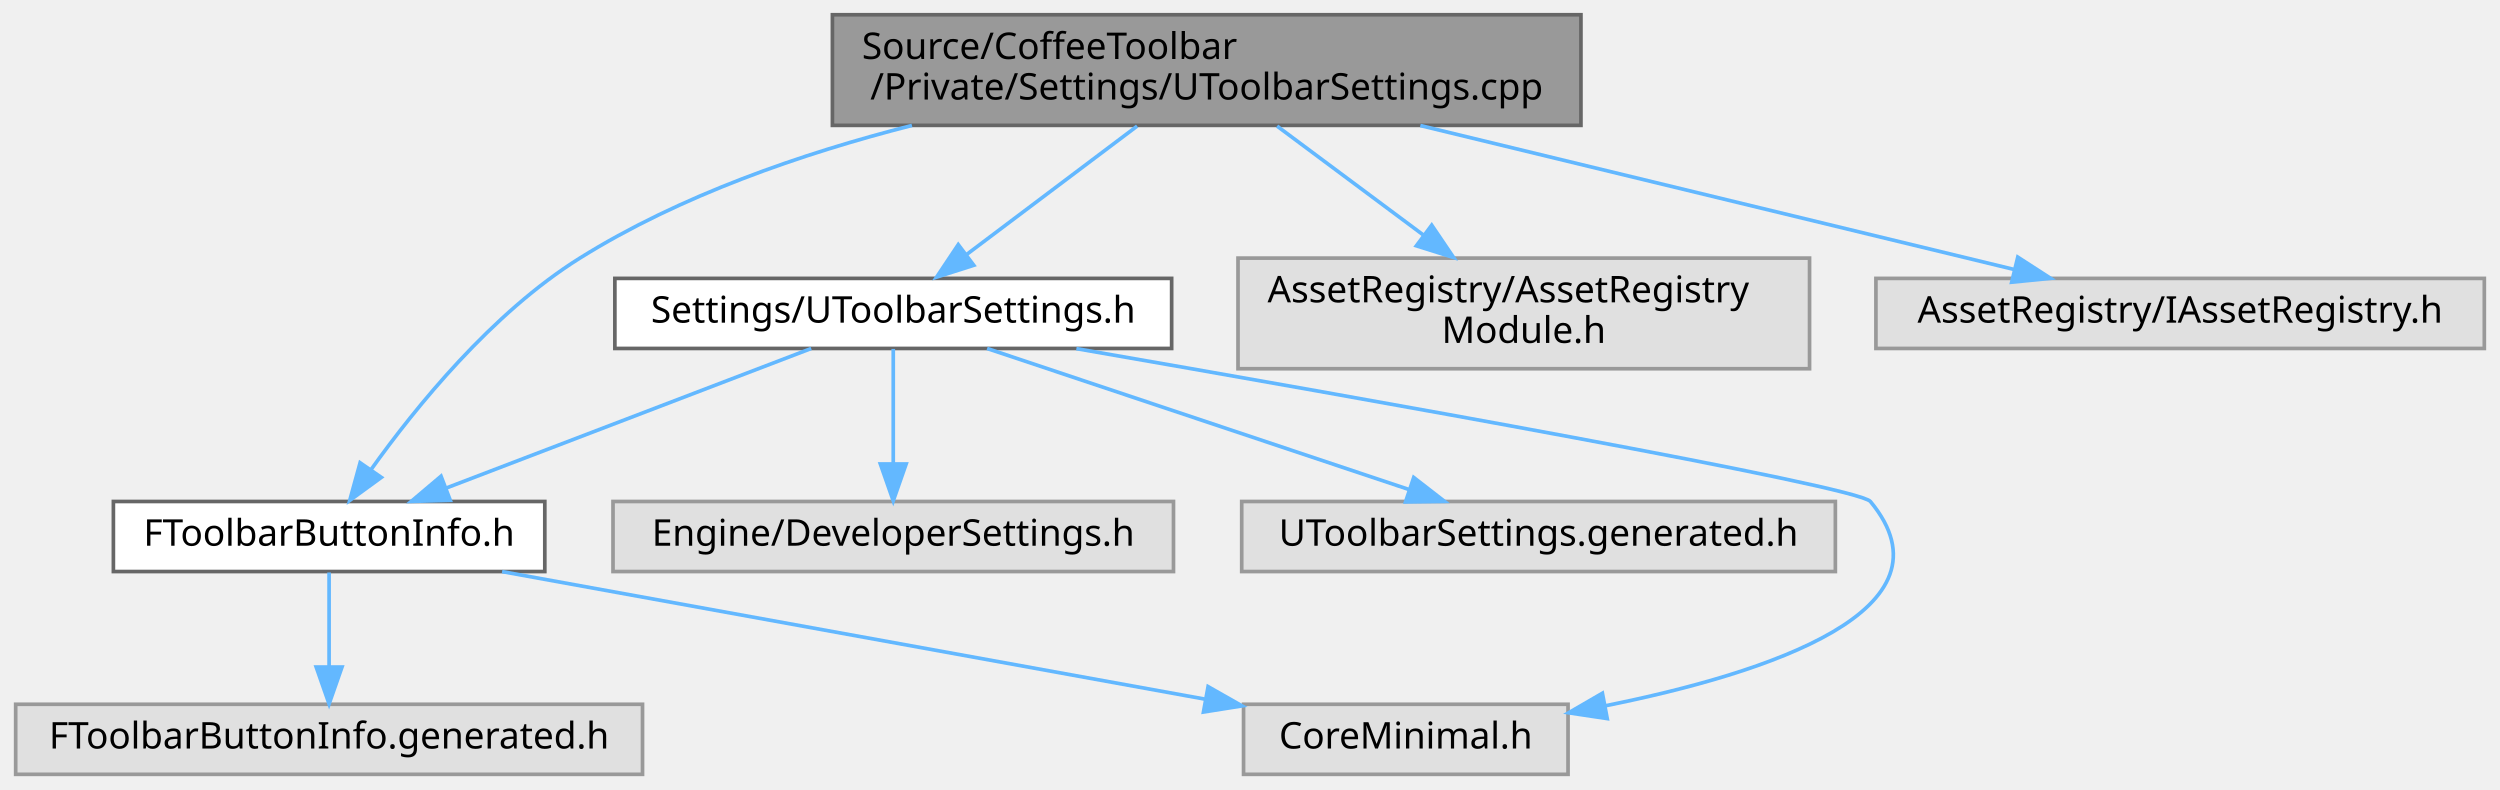
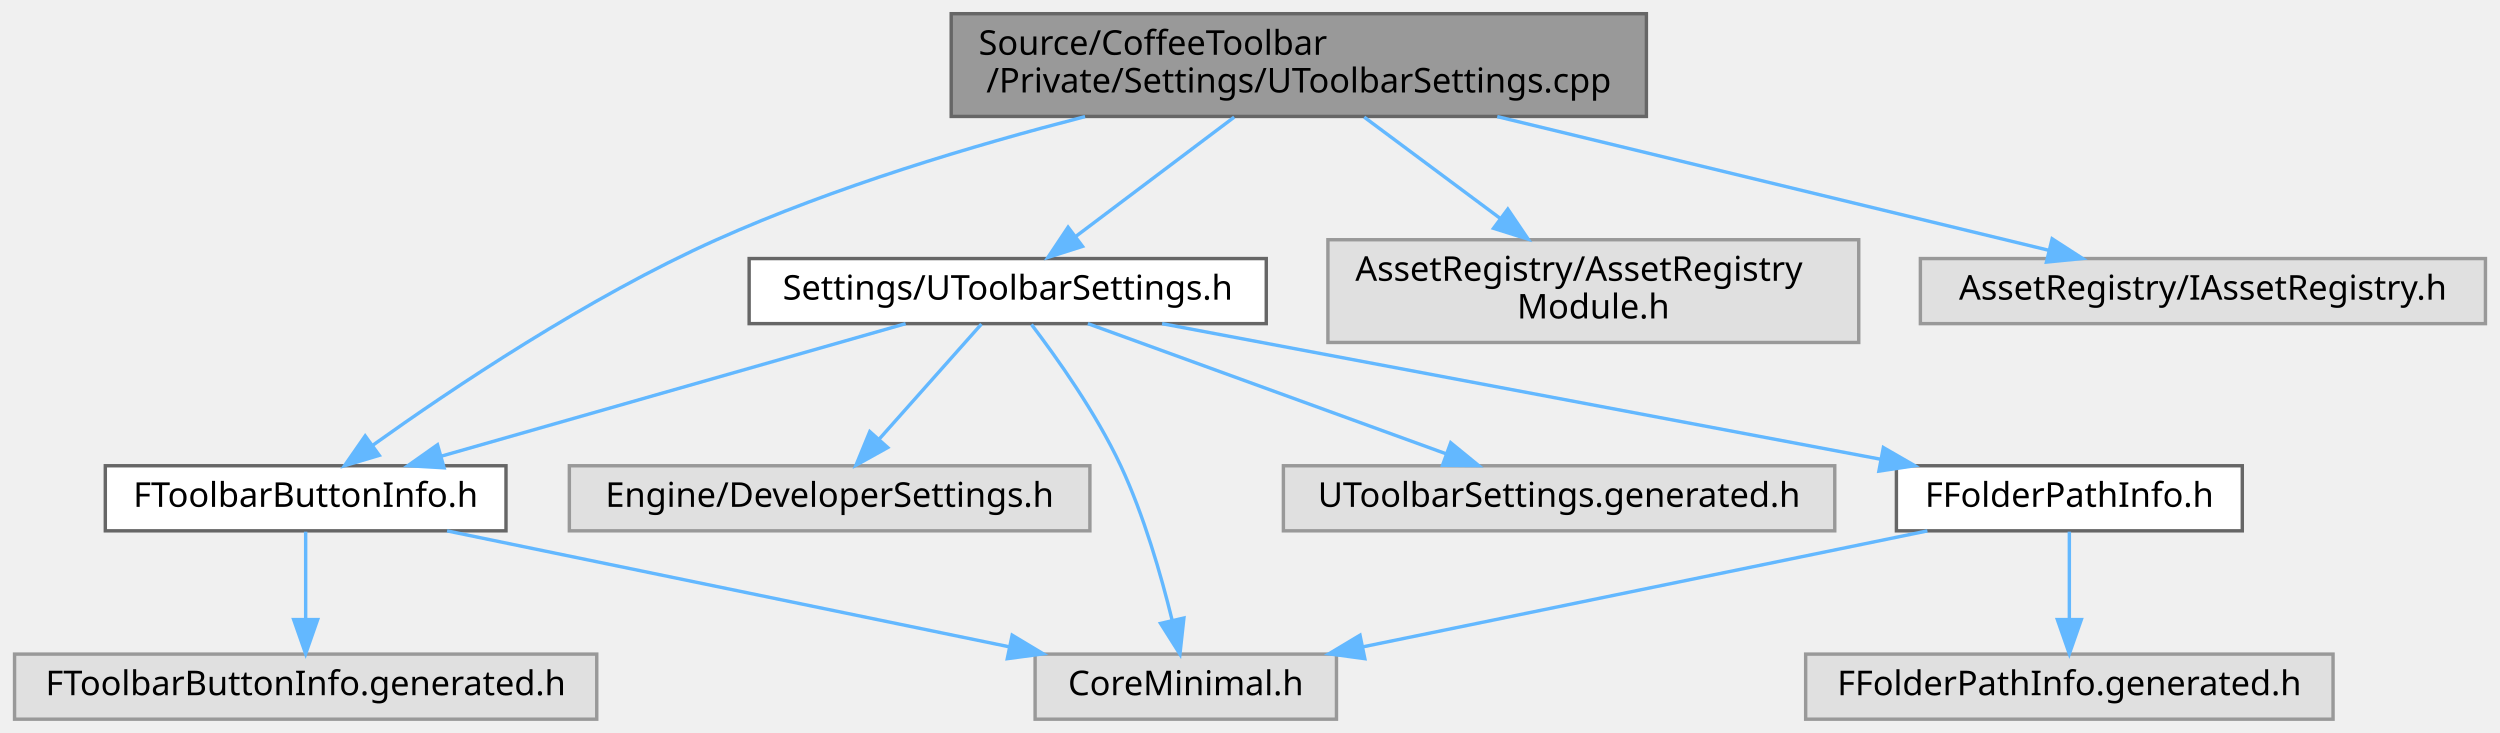
- <svg xmlns="http://www.w3.org/2000/svg" xmlns:xlink="http://www.w3.org/1999/xlink" width="678pt" height="214pt" viewBox="0.00 0.00 677.50 214.00">
+ <svg xmlns="http://www.w3.org/2000/svg" xmlns:xlink="http://www.w3.org/1999/xlink" width="730pt" height="214pt" viewBox="0.00 0.00 729.50 214.00">
  <g id="graph0" class="graph" transform="scale(1 1) rotate(0) translate(4 210)">
    <g id="Node000001" class="node">
      <g id="a_Node000001">
        <a xlink:title="Coffee Toolbar 플러그인의 설정 헬퍼 기능을 구현합니다.">
-           <polygon fill="#999999" stroke="#666666" points="424.5,-206 221.5,-206 221.5,-176 424.5,-176 424.5,-206" />
-           <text text-anchor="start" x="229.5" y="-194" font-family="Malgun Gothic" font-size="10.00">Source/CoffeeToolbar</text>
-           <text text-anchor="middle" x="323" y="-183" font-family="Malgun Gothic" font-size="10.00">/Private/Settings/UToolbarSettings.cpp</text>
+           <polygon fill="#999999" stroke="#666666" points="476.5,-206 273.5,-206 273.5,-176 476.5,-176 476.5,-206" />
+           <text text-anchor="start" x="281.5" y="-194" font-family="Malgun Gothic" font-size="10.00">Source/CoffeeToolbar</text>
+           <text text-anchor="middle" x="375" y="-183" font-family="Malgun Gothic" font-size="10.00">/Private/Settings/UToolbarSettings.cpp</text>
        </a>
      </g>
    </g>
    <g id="Node000002" class="node">
      <g id="a_Node000002">
        <a xlink:href="UToolbarSettings_8h.html" target="_top" xlink:title="Coffee Toolbar 플러그인을 구성하기 위한 개발자 설정을 선언합니다.">
-           <polygon fill="white" stroke="#666666" points="313.5,-134.5 162.5,-134.5 162.5,-115.5 313.5,-115.5 313.5,-134.5" />
-           <text text-anchor="middle" x="238" y="-122.5" font-family="Malgun Gothic" font-size="10.00">Settings/UToolbarSettings.h</text>
+           <polygon fill="white" stroke="#666666" points="365.5,-134.5 214.5,-134.5 214.5,-115.5 365.5,-115.5 365.5,-134.5" />
+           <text text-anchor="middle" x="290" y="-122.5" font-family="Malgun Gothic" font-size="10.00">Settings/UToolbarSettings.h</text>
        </a>
      </g>
    </g>
    <g id="edge1_Node000001_Node000002" class="edge">
      <g id="a_edge1_Node000001_Node000002">
        <a xlink:title=" ">
-           <path fill="none" stroke="#63b8ff" d="M304.14,-175.8C290.36,-165.43 271.74,-151.4 257.76,-140.88" />
-           <polygon fill="#63b8ff" stroke="#63b8ff" points="259.84,-138.06 249.75,-134.84 255.63,-143.66 259.84,-138.06" />
+           <path fill="none" stroke="#63b8ff" d="M356.14,-175.8C342.36,-165.43 323.74,-151.4 309.76,-140.88" />
+           <polygon fill="#63b8ff" stroke="#63b8ff" points="311.84,-138.06 301.75,-134.84 307.63,-143.66 311.84,-138.06" />
        </a>
      </g>
    </g>
    <g id="Node000004" class="node">
      <g id="a_Node000004">
        <a xlink:href="FToolbarButtonInfo_8h.html" target="_top" xlink:title="커스터마이즈 가능한 Coffee Toolbar 버튼 정보를 선언합니다.">
          <polygon fill="white" stroke="#666666" points="143.5,-74 26.5,-74 26.5,-55 143.5,-55 143.5,-74" />
          <text text-anchor="middle" x="85" y="-62" font-family="Malgun Gothic" font-size="10.00">FToolbarButtonInfo.h</text>
        </a>
      </g>
    </g>
-     <g id="edge8_Node000001_Node000004" class="edge">
-       <g id="a_edge8_Node000001_Node000004">
+     <g id="edge11_Node000001_Node000004" class="edge">
+       <g id="a_edge11_Node000001_Node000004">
        <a xlink:title=" ">
-           <path fill="none" stroke="#63b8ff" d="M243.07,-175.98C213.28,-168.39 180.13,-156.95 153,-140 129.19,-125.12 108.54,-99.66 96.42,-82.71" />
-           <polygon fill="#63b8ff" stroke="#63b8ff" points="99.17,-80.53 90.6,-74.29 93.41,-84.5 99.17,-80.53" />
+           <path fill="none" stroke="#63b8ff" d="M312.59,-175.95C279.8,-167.51 239.4,-155.4 205,-140 167.46,-123.2 127.6,-96.43 104.57,-79.97" />
+           <polygon fill="#63b8ff" stroke="#63b8ff" points="106.49,-77.04 96.34,-74.01 102.38,-82.71 106.49,-77.04" />
        </a>
      </g>
    </g>
-     <g id="Node000008" class="node">
-       <g id="a_Node000008">
+     <g id="Node000010" class="node">
+       <g id="a_Node000010">
        <a xlink:title=" ">
-           <polygon fill="#e0e0e0" stroke="#999999" points="486.5,-140 331.5,-140 331.5,-110 486.5,-110 486.5,-140" />
-           <text text-anchor="start" x="339.5" y="-128" font-family="Malgun Gothic" font-size="10.00">AssetRegistry/AssetRegistry</text>
-           <text text-anchor="middle" x="409" y="-117" font-family="Malgun Gothic" font-size="10.00">Module.h</text>
+           <polygon fill="#e0e0e0" stroke="#999999" points="538.5,-140 383.5,-140 383.5,-110 538.5,-110 538.5,-140" />
+           <text text-anchor="start" x="391.5" y="-128" font-family="Malgun Gothic" font-size="10.00">AssetRegistry/AssetRegistry</text>
+           <text text-anchor="middle" x="461" y="-117" font-family="Malgun Gothic" font-size="10.00">Module.h</text>
        </a>
      </g>
    </g>
-     <g id="edge9_Node000001_Node000008" class="edge">
-       <g id="a_edge9_Node000001_Node000008">
+     <g id="edge12_Node000001_Node000010" class="edge">
+       <g id="a_edge12_Node000001_Node000010">
        <a xlink:title=" ">
-           <path fill="none" stroke="#63b8ff" d="M342.09,-175.8C353.78,-167.1 368.93,-155.82 381.85,-146.2" />
-           <polygon fill="#63b8ff" stroke="#63b8ff" points="384.03,-148.94 389.97,-140.16 379.86,-143.33 384.03,-148.94" />
+           <path fill="none" stroke="#63b8ff" d="M394.09,-175.8C405.78,-167.1 420.93,-155.82 433.85,-146.2" />
+           <polygon fill="#63b8ff" stroke="#63b8ff" points="436.03,-148.94 441.97,-140.16 431.86,-143.33 436.03,-148.94" />
        </a>
      </g>
    </g>
-     <g id="Node000009" class="node">
-       <g id="a_Node000009">
+     <g id="Node000011" class="node">
+       <g id="a_Node000011">
        <a xlink:title=" ">
-           <polygon fill="#e0e0e0" stroke="#999999" points="669.5,-134.5 504.5,-134.5 504.5,-115.5 669.5,-115.5 669.5,-134.5" />
-           <text text-anchor="middle" x="587" y="-122.5" font-family="Malgun Gothic" font-size="10.00">AssetRegistry/IAssetRegistry.h</text>
+           <polygon fill="#e0e0e0" stroke="#999999" points="721.5,-134.5 556.5,-134.5 556.5,-115.5 721.5,-115.5 721.5,-134.5" />
+           <text text-anchor="middle" x="639" y="-122.5" font-family="Malgun Gothic" font-size="10.00">AssetRegistry/IAssetRegistry.h</text>
        </a>
      </g>
    </g>
-     <g id="edge10_Node000001_Node000009" class="edge">
-       <g id="a_edge10_Node000001_Node000009">
+     <g id="edge13_Node000001_Node000011" class="edge">
+       <g id="a_edge13_Node000001_Node000011">
        <a xlink:title=" ">
-           <path fill="none" stroke="#63b8ff" d="M380.94,-175.95C429.38,-164.21 497.49,-147.7 541.93,-136.93" />
-           <polygon fill="#63b8ff" stroke="#63b8ff" points="542.97,-140.27 551.87,-134.52 541.32,-133.47 542.97,-140.27" />
+           <path fill="none" stroke="#63b8ff" d="M432.94,-175.95C481.38,-164.21 549.49,-147.7 593.93,-136.93" />
+           <polygon fill="#63b8ff" stroke="#63b8ff" points="594.97,-140.27 603.87,-134.52 593.32,-133.47 594.97,-140.27" />
        </a>
      </g>
    </g>
    <g id="Node000003" class="node">
      <g id="a_Node000003">
        <a xlink:title=" ">
-           <polygon fill="#e0e0e0" stroke="#999999" points="421,-19 333,-19 333,0 421,0 421,-19" />
-           <text text-anchor="middle" x="377" y="-7" font-family="Malgun Gothic" font-size="10.00">CoreMinimal.h</text>
+           <polygon fill="#e0e0e0" stroke="#999999" points="386,-19 298,-19 298,0 386,0 386,-19" />
+           <text text-anchor="middle" x="342" y="-7" font-family="Malgun Gothic" font-size="10.00">CoreMinimal.h</text>
        </a>
      </g>
    </g>
    <g id="edge2_Node000002_Node000003" class="edge">
      <g id="a_edge2_Node000002_Node000003">
        <a xlink:title=" ">
-           <path fill="none" stroke="#63b8ff" d="M287.66,-115.45C363.43,-102.29 499.55,-78.16 503,-74 527.34,-44.63 475.45,-27.5 431.06,-18.58" />
-           <polygon fill="#63b8ff" stroke="#63b8ff" points="431.63,-15.12 421.15,-16.69 430.32,-22 431.63,-15.12" />
+           <path fill="none" stroke="#63b8ff" d="M296.93,-115.26C304.27,-105.63 315.78,-89.45 323,-74 329.78,-59.49 334.81,-41.98 337.98,-29.03" />
+           <polygon fill="#63b8ff" stroke="#63b8ff" points="341.45,-29.54 340.29,-19 334.63,-27.96 341.45,-29.54" />
        </a>
      </g>
    </g>
    <g id="edge3_Node000002_Node000004" class="edge">
      <g id="a_edge3_Node000002_Node000004">
        <a xlink:title=" ">
-           <path fill="none" stroke="#63b8ff" d="M215.75,-115.49C189.69,-105.53 146.32,-88.95 116.73,-77.63" />
-           <polygon fill="#63b8ff" stroke="#63b8ff" points="117.86,-74.32 107.27,-74.02 115.36,-80.86 117.86,-74.32" />
+           <path fill="none" stroke="#63b8ff" d="M260.19,-115.49C224.44,-105.29 164.37,-88.15 124.71,-76.83" />
+           <polygon fill="#63b8ff" stroke="#63b8ff" points="125.42,-73.4 114.84,-74.02 123.5,-80.13 125.42,-73.4" />
        </a>
      </g>
    </g>
    <g id="Node000006" class="node">
      <g id="a_Node000006">
        <a xlink:title=" ">
          <polygon fill="#e0e0e0" stroke="#999999" points="314,-74 162,-74 162,-55 314,-55 314,-74" />
          <text text-anchor="middle" x="238" y="-62" font-family="Malgun Gothic" font-size="10.00">Engine/DeveloperSettings.h</text>
        </a>
      </g>
    </g>
    <g id="edge6_Node000002_Node000006" class="edge">
      <g id="a_edge6_Node000002_Node000006">
        <a xlink:title=" ">
-           <path fill="none" stroke="#63b8ff" d="M238,-115.37C238,-107.25 238,-94.81 238,-84.39" />
-           <polygon fill="#63b8ff" stroke="#63b8ff" points="241.5,-84.17 238,-74.17 234.5,-84.17 241.5,-84.17" />
+           <path fill="none" stroke="#63b8ff" d="M282.33,-115.37C274.49,-106.55 262.14,-92.66 252.46,-81.77" />
+           <polygon fill="#63b8ff" stroke="#63b8ff" points="254.96,-79.32 245.7,-74.17 249.73,-83.97 254.96,-79.32" />
        </a>
      </g>
    </g>
    <g id="Node000007" class="node">
      <g id="a_Node000007">
-         <a xlink:title=" ">
-           <polygon fill="#e0e0e0" stroke="#999999" points="493.5,-74 332.5,-74 332.5,-55 493.5,-55 493.5,-74" />
-           <text text-anchor="middle" x="413" y="-62" font-family="Malgun Gothic" font-size="10.00">UToolbarSettings.generated.h</text>
+         <a xlink:href="FFolderPathInfo_8h.html" target="_top" xlink:title=" ">
+           <polygon fill="white" stroke="#666666" points="650.5,-74 549.5,-74 549.5,-55 650.5,-55 650.5,-74" />
+           <text text-anchor="middle" x="600" y="-62" font-family="Malgun Gothic" font-size="10.00">FFolderPathInfo.h</text>
        </a>
      </g>
    </g>
    <g id="edge7_Node000002_Node000007" class="edge">
      <g id="a_edge7_Node000002_Node000007">
        <a xlink:title=" ">
-           <path fill="none" stroke="#63b8ff" d="M263.45,-115.49C293.64,-105.4 344.16,-88.51 378.02,-77.19" />
-           <polygon fill="#63b8ff" stroke="#63b8ff" points="379.15,-80.51 387.52,-74.02 376.93,-73.87 379.15,-80.51" />
+           <path fill="none" stroke="#63b8ff" d="M335.08,-115.49C390.64,-105.01 485.02,-87.2 544.85,-75.91" />
+           <polygon fill="#63b8ff" stroke="#63b8ff" points="545.69,-79.31 554.87,-74.02 544.39,-72.43 545.69,-79.31" />
+         </a>
+       </g>
+     </g>
+     <g id="Node000009" class="node">
+       <g id="a_Node000009">
+         <a xlink:title=" ">
+           <polygon fill="#e0e0e0" stroke="#999999" points="531.5,-74 370.5,-74 370.5,-55 531.5,-55 531.5,-74" />
+           <text text-anchor="middle" x="451" y="-62" font-family="Malgun Gothic" font-size="10.00">UToolbarSettings.generated.h</text>
+         </a>
+       </g>
+     </g>
+     <g id="edge10_Node000002_Node000009" class="edge">
+       <g id="a_edge10_Node000002_Node000009">
+         <a xlink:title=" ">
+           <path fill="none" stroke="#63b8ff" d="M313.41,-115.49C340.95,-105.49 386.87,-88.8 418.01,-77.49" />
+           <polygon fill="#63b8ff" stroke="#63b8ff" points="419.36,-80.72 427.56,-74.02 416.97,-74.14 419.36,-80.72" />
        </a>
      </g>
    </g>
    <g id="edge4_Node000004_Node000003" class="edge">
      <g id="a_edge4_Node000004_Node000003">
        <a xlink:title=" ">
-           <path fill="none" stroke="#63b8ff" d="M131.91,-54.98C183.97,-45.54 267.85,-30.31 322.7,-20.36" />
-           <polygon fill="#63b8ff" stroke="#63b8ff" points="323.38,-23.79 332.59,-18.56 322.13,-16.9 323.38,-23.79" />
+           <path fill="none" stroke="#63b8ff" d="M126.29,-54.98C170.93,-45.78 242.16,-31.09 290.45,-21.13" />
+           <polygon fill="#63b8ff" stroke="#63b8ff" points="291.3,-24.53 300.38,-19.08 289.88,-17.67 291.3,-24.53" />
        </a>
      </g>
    </g>
    <g id="Node000005" class="node">
      <g id="a_Node000005">
        <a xlink:title=" ">
          <polygon fill="#e0e0e0" stroke="#999999" points="170,-19 0,-19 0,0 170,0 170,-19" />
          <text text-anchor="middle" x="85" y="-7" font-family="Malgun Gothic" font-size="10.00">FToolbarButtonInfo.generated.h</text>
        </a>
      </g>
    </g>
    <g id="edge5_Node000004_Node000005" class="edge">
      <g id="a_edge5_Node000004_Node000005">
        <a xlink:title=" ">
          <path fill="none" stroke="#63b8ff" d="M85,-54.75C85,-47.8 85,-37.85 85,-29.13" />
          <polygon fill="#63b8ff" stroke="#63b8ff" points="88.5,-29.09 85,-19.09 81.5,-29.09 88.5,-29.09" />
        </a>
      </g>
    </g>
+     <g id="edge8_Node000007_Node000003" class="edge">
+       <g id="a_edge8_Node000007_Node000003">
+         <a xlink:title=" ">
+           <path fill="none" stroke="#63b8ff" d="M558.55,-54.98C513.73,-45.78 442.23,-31.09 393.75,-21.13" />
+           <polygon fill="#63b8ff" stroke="#63b8ff" points="394.28,-17.67 383.78,-19.08 392.87,-24.52 394.28,-17.67" />
+         </a>
+       </g>
+     </g>
+     <g id="Node000008" class="node">
+       <g id="a_Node000008">
+         <a xlink:title=" ">
+           <polygon fill="#e0e0e0" stroke="#999999" points="677,-19 523,-19 523,0 677,0 677,-19" />
+           <text text-anchor="middle" x="600" y="-7" font-family="Malgun Gothic" font-size="10.00">FFolderPathInfo.generated.h</text>
+         </a>
+       </g>
+     </g>
+     <g id="edge9_Node000007_Node000008" class="edge">
+       <g id="a_edge9_Node000007_Node000008">
+         <a xlink:title=" ">
+           <path fill="none" stroke="#63b8ff" d="M600,-54.75C600,-47.8 600,-37.85 600,-29.13" />
+           <polygon fill="#63b8ff" stroke="#63b8ff" points="603.5,-29.09 600,-19.09 596.5,-29.09 603.5,-29.09" />
+         </a>
+       </g>
+     </g>
  </g>
</svg>
